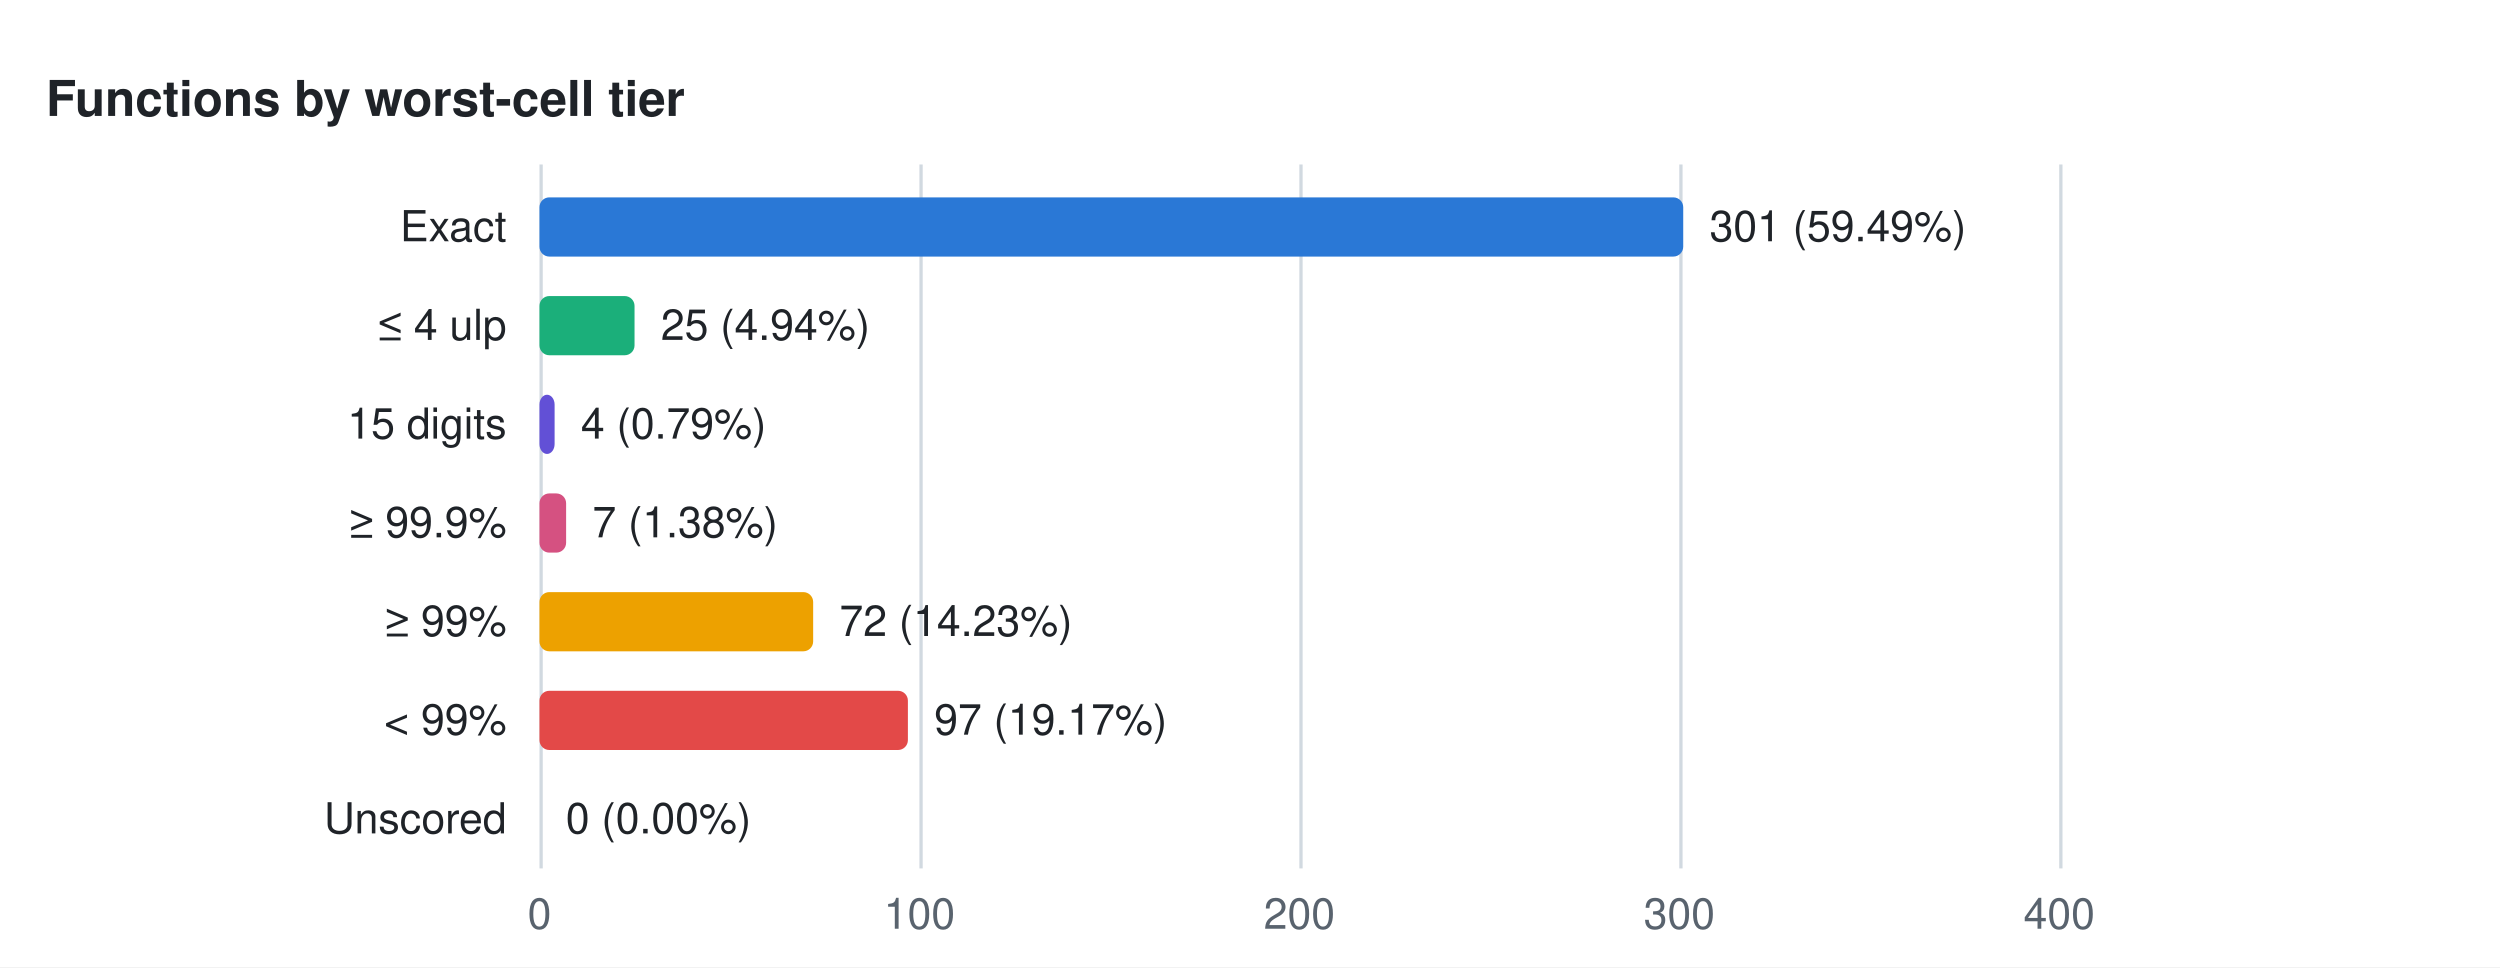
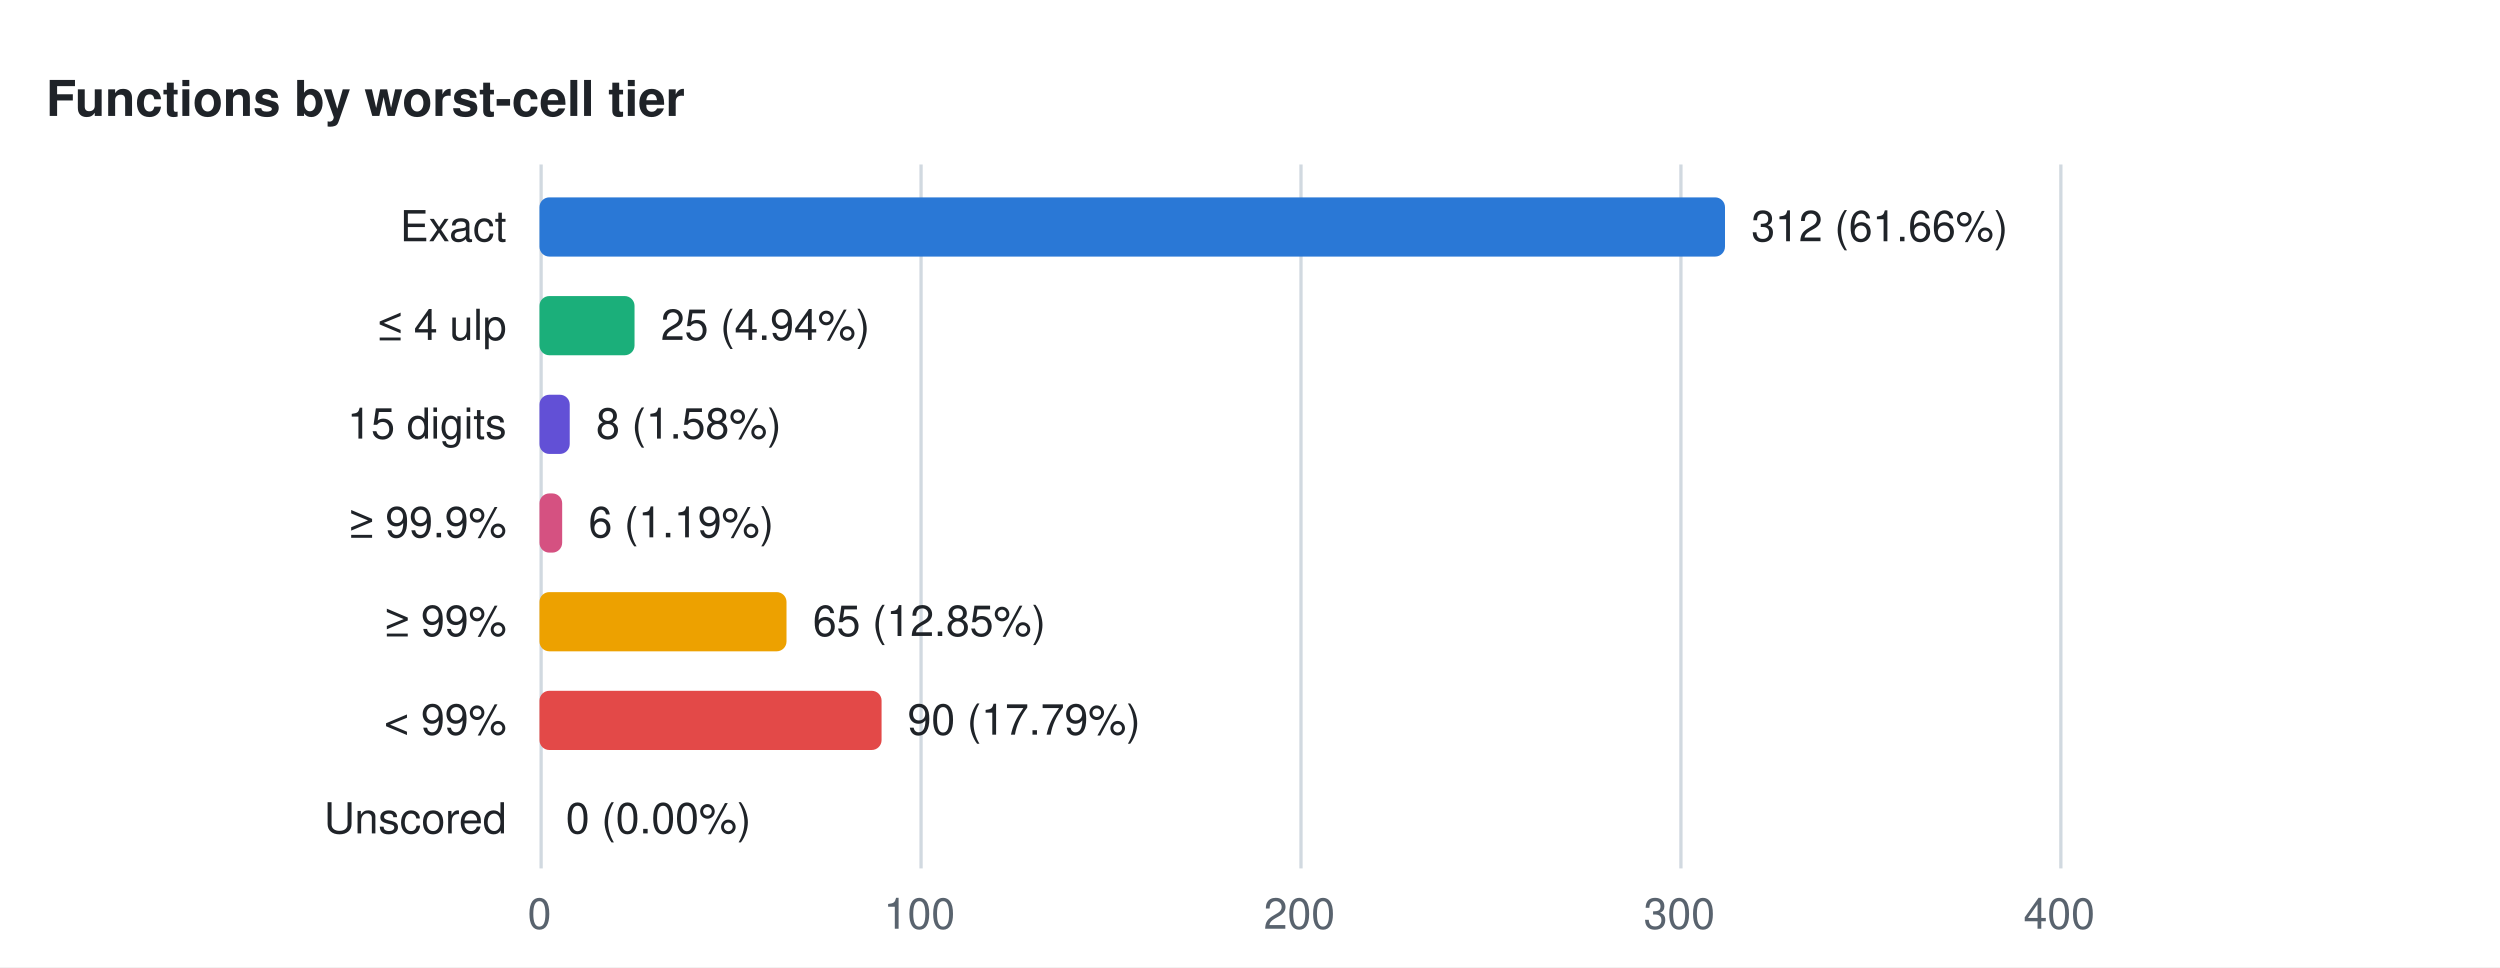
<svg xmlns="http://www.w3.org/2000/svg" width="760" height="294" viewBox="0 0 760 294" role="img" aria-labelledby="t d">
  <style>text{font-family:system-ui,-apple-system,'Segoe UI',Helvetica,Arial,sans-serif;font-size:13px}.title{font-size:15px;font-weight:600}.num{font-variant-numeric:tabular-nums}.bg{fill:#ffffff}.ink{fill:#1f2328}.muted{fill:#59636e}.grid{fill:#d1d9e0}.b-exact{fill:#2a78d6}.b-ulp4{fill:#1baf7a}.b-digits15{fill:#6250d6}.b-rate999{fill:#d55181}.b-rate99{fill:#eda100}.b-below99{fill:#e34948}.b-unscored{fill:#4b5563}.in-exact{fill:#000000}.in-ulp4{fill:#000000}.in-digits15{fill:#ffffff}.in-rate999{fill:#000000}.in-rate99{fill:#000000}.in-below99{fill:#000000}.in-unscored{fill:#ffffff}@media (prefers-color-scheme: dark){.bg{fill:#0d1117}.ink{fill:#f0f6fc}.muted{fill:#9198a1}.grid{fill:#3d444d}.b-exact{fill:#3987e5}.b-ulp4{fill:#199e70}.b-digits15{fill:#9085e9}.b-rate999{fill:#d55181}.b-rate99{fill:#c98500}.b-below99{fill:#d03f3f}.b-unscored{fill:#9ca3af}.in-exact{fill:#000000}.in-ulp4{fill:#000000}.in-digits15{fill:#000000}.in-rate999{fill:#000000}.in-rate99{fill:#000000}.in-below99{fill:#ffffff}.in-unscored{fill:#000000}}</style>
  <rect class="bg" fill="#ffffff" x="0" y="0" width="760" height="294" />
  <g transform="translate(14,14)">
    <text x="0.0" y="16.0" class="ink title" fill="#1f2328" text-anchor="start" dominant-baseline="middle">Functions by worst-cell tier</text>
    <rect class="grid" fill="#d1d9e0" x="150.0" y="36" width="1" height="214" />
    <text x="150.0" y="264.0" class="muted num" fill="#59636e" text-anchor="middle" dominant-baseline="middle">0</text>
    <rect class="grid" fill="#d1d9e0" x="265.5" y="36" width="1" height="214" />
    <text x="265.5" y="264.0" class="muted num" fill="#59636e" text-anchor="middle" dominant-baseline="middle">100</text>
    <rect class="grid" fill="#d1d9e0" x="381.0" y="36" width="1" height="214" />
    <text x="381.0" y="264.0" class="muted num" fill="#59636e" text-anchor="middle" dominant-baseline="middle">200</text>
    <rect class="grid" fill="#d1d9e0" x="496.5" y="36" width="1" height="214" />
    <text x="496.5" y="264.0" class="muted num" fill="#59636e" text-anchor="middle" dominant-baseline="middle">300</text>
    <rect class="grid" fill="#d1d9e0" x="612.0" y="36" width="1" height="214" />
    <text x="612.0" y="264.0" class="muted num" fill="#59636e" text-anchor="middle" dominant-baseline="middle">400</text>
    <text x="140.0" y="55.0" class="ink" fill="#1f2328" text-anchor="end" dominant-baseline="middle">Exact</text>
-     <rect class="b-exact" fill="#2a78d6" x="150.0" y="46.0" width="347.7" height="18" rx="3" />
-     <text x="505.7" y="55.0" class="ink num" fill="#1f2328" text-anchor="start" dominant-baseline="middle">301 (59.49%)</text>
+     <rect class="b-exact" fill="#2a78d6" x="150.0" y="46.0" width="360.4" height="18" rx="3" />
+     <text x="518.4" y="55.0" class="ink num" fill="#1f2328" text-anchor="start" dominant-baseline="middle">312 (61.66%)</text>
    <text x="140.0" y="85.0" class="ink" fill="#1f2328" text-anchor="end" dominant-baseline="middle">≤ 4 ulp</text>
    <rect class="b-ulp4" fill="#1baf7a" x="150.0" y="76.0" width="28.9" height="18" rx="3" />
    <text x="186.9" y="85.0" class="ink num" fill="#1f2328" text-anchor="start" dominant-baseline="middle">25 (4.94%)</text>
    <text x="140.0" y="115.0" class="ink" fill="#1f2328" text-anchor="end" dominant-baseline="middle">15 digits</text>
-     <rect class="b-digits15" fill="#6250d6" x="150.0" y="106.0" width="4.6" height="18" rx="3" />
-     <text x="162.6" y="115.0" class="ink num" fill="#1f2328" text-anchor="start" dominant-baseline="middle">4 (0.79%)</text>
+     <rect class="b-digits15" fill="#6250d6" x="150.0" y="106.0" width="9.2" height="18" rx="3" />
+     <text x="167.2" y="115.0" class="ink num" fill="#1f2328" text-anchor="start" dominant-baseline="middle">8 (1.58%)</text>
    <text x="140.0" y="145.0" class="ink" fill="#1f2328" text-anchor="end" dominant-baseline="middle">≥ 99.9%</text>
-     <rect class="b-rate999" fill="#d55181" x="150.0" y="136.0" width="8.1" height="18" rx="3" />
-     <text x="166.1" y="145.0" class="ink num" fill="#1f2328" text-anchor="start" dominant-baseline="middle">7 (1.38%)</text>
+     <rect class="b-rate999" fill="#d55181" x="150.0" y="136.0" width="6.9" height="18" rx="3" />
+     <text x="164.9" y="145.0" class="ink num" fill="#1f2328" text-anchor="start" dominant-baseline="middle">6 (1.19%)</text>
    <text x="140.0" y="175.0" class="ink" fill="#1f2328" text-anchor="end" dominant-baseline="middle">≥ 99%</text>
-     <rect class="b-rate99" fill="#eda100" x="150.0" y="166.0" width="83.2" height="18" rx="3" />
-     <text x="241.2" y="175.0" class="ink num" fill="#1f2328" text-anchor="start" dominant-baseline="middle">72 (14.23%)</text>
+     <rect class="b-rate99" fill="#eda100" x="150.0" y="166.0" width="75.1" height="18" rx="3" />
+     <text x="233.1" y="175.0" class="ink num" fill="#1f2328" text-anchor="start" dominant-baseline="middle">65 (12.85%)</text>
    <text x="140.0" y="205.0" class="ink" fill="#1f2328" text-anchor="end" dominant-baseline="middle">&lt; 99%</text>
-     <rect class="b-below99" fill="#e34948" x="150.0" y="196.0" width="112.0" height="18" rx="3" />
-     <text x="270.0" y="205.0" class="ink num" fill="#1f2328" text-anchor="start" dominant-baseline="middle">97 (19.17%)</text>
+     <rect class="b-below99" fill="#e34948" x="150.0" y="196.0" width="104.0" height="18" rx="3" />
+     <text x="261.9" y="205.0" class="ink num" fill="#1f2328" text-anchor="start" dominant-baseline="middle">90 (17.79%)</text>
    <text x="140.0" y="235.0" class="ink" fill="#1f2328" text-anchor="end" dominant-baseline="middle">Unscored</text>
    <text x="158.0" y="235.0" class="ink num" fill="#1f2328" text-anchor="start" dominant-baseline="middle">0 (0.00%)</text>
  </g>
</svg>
